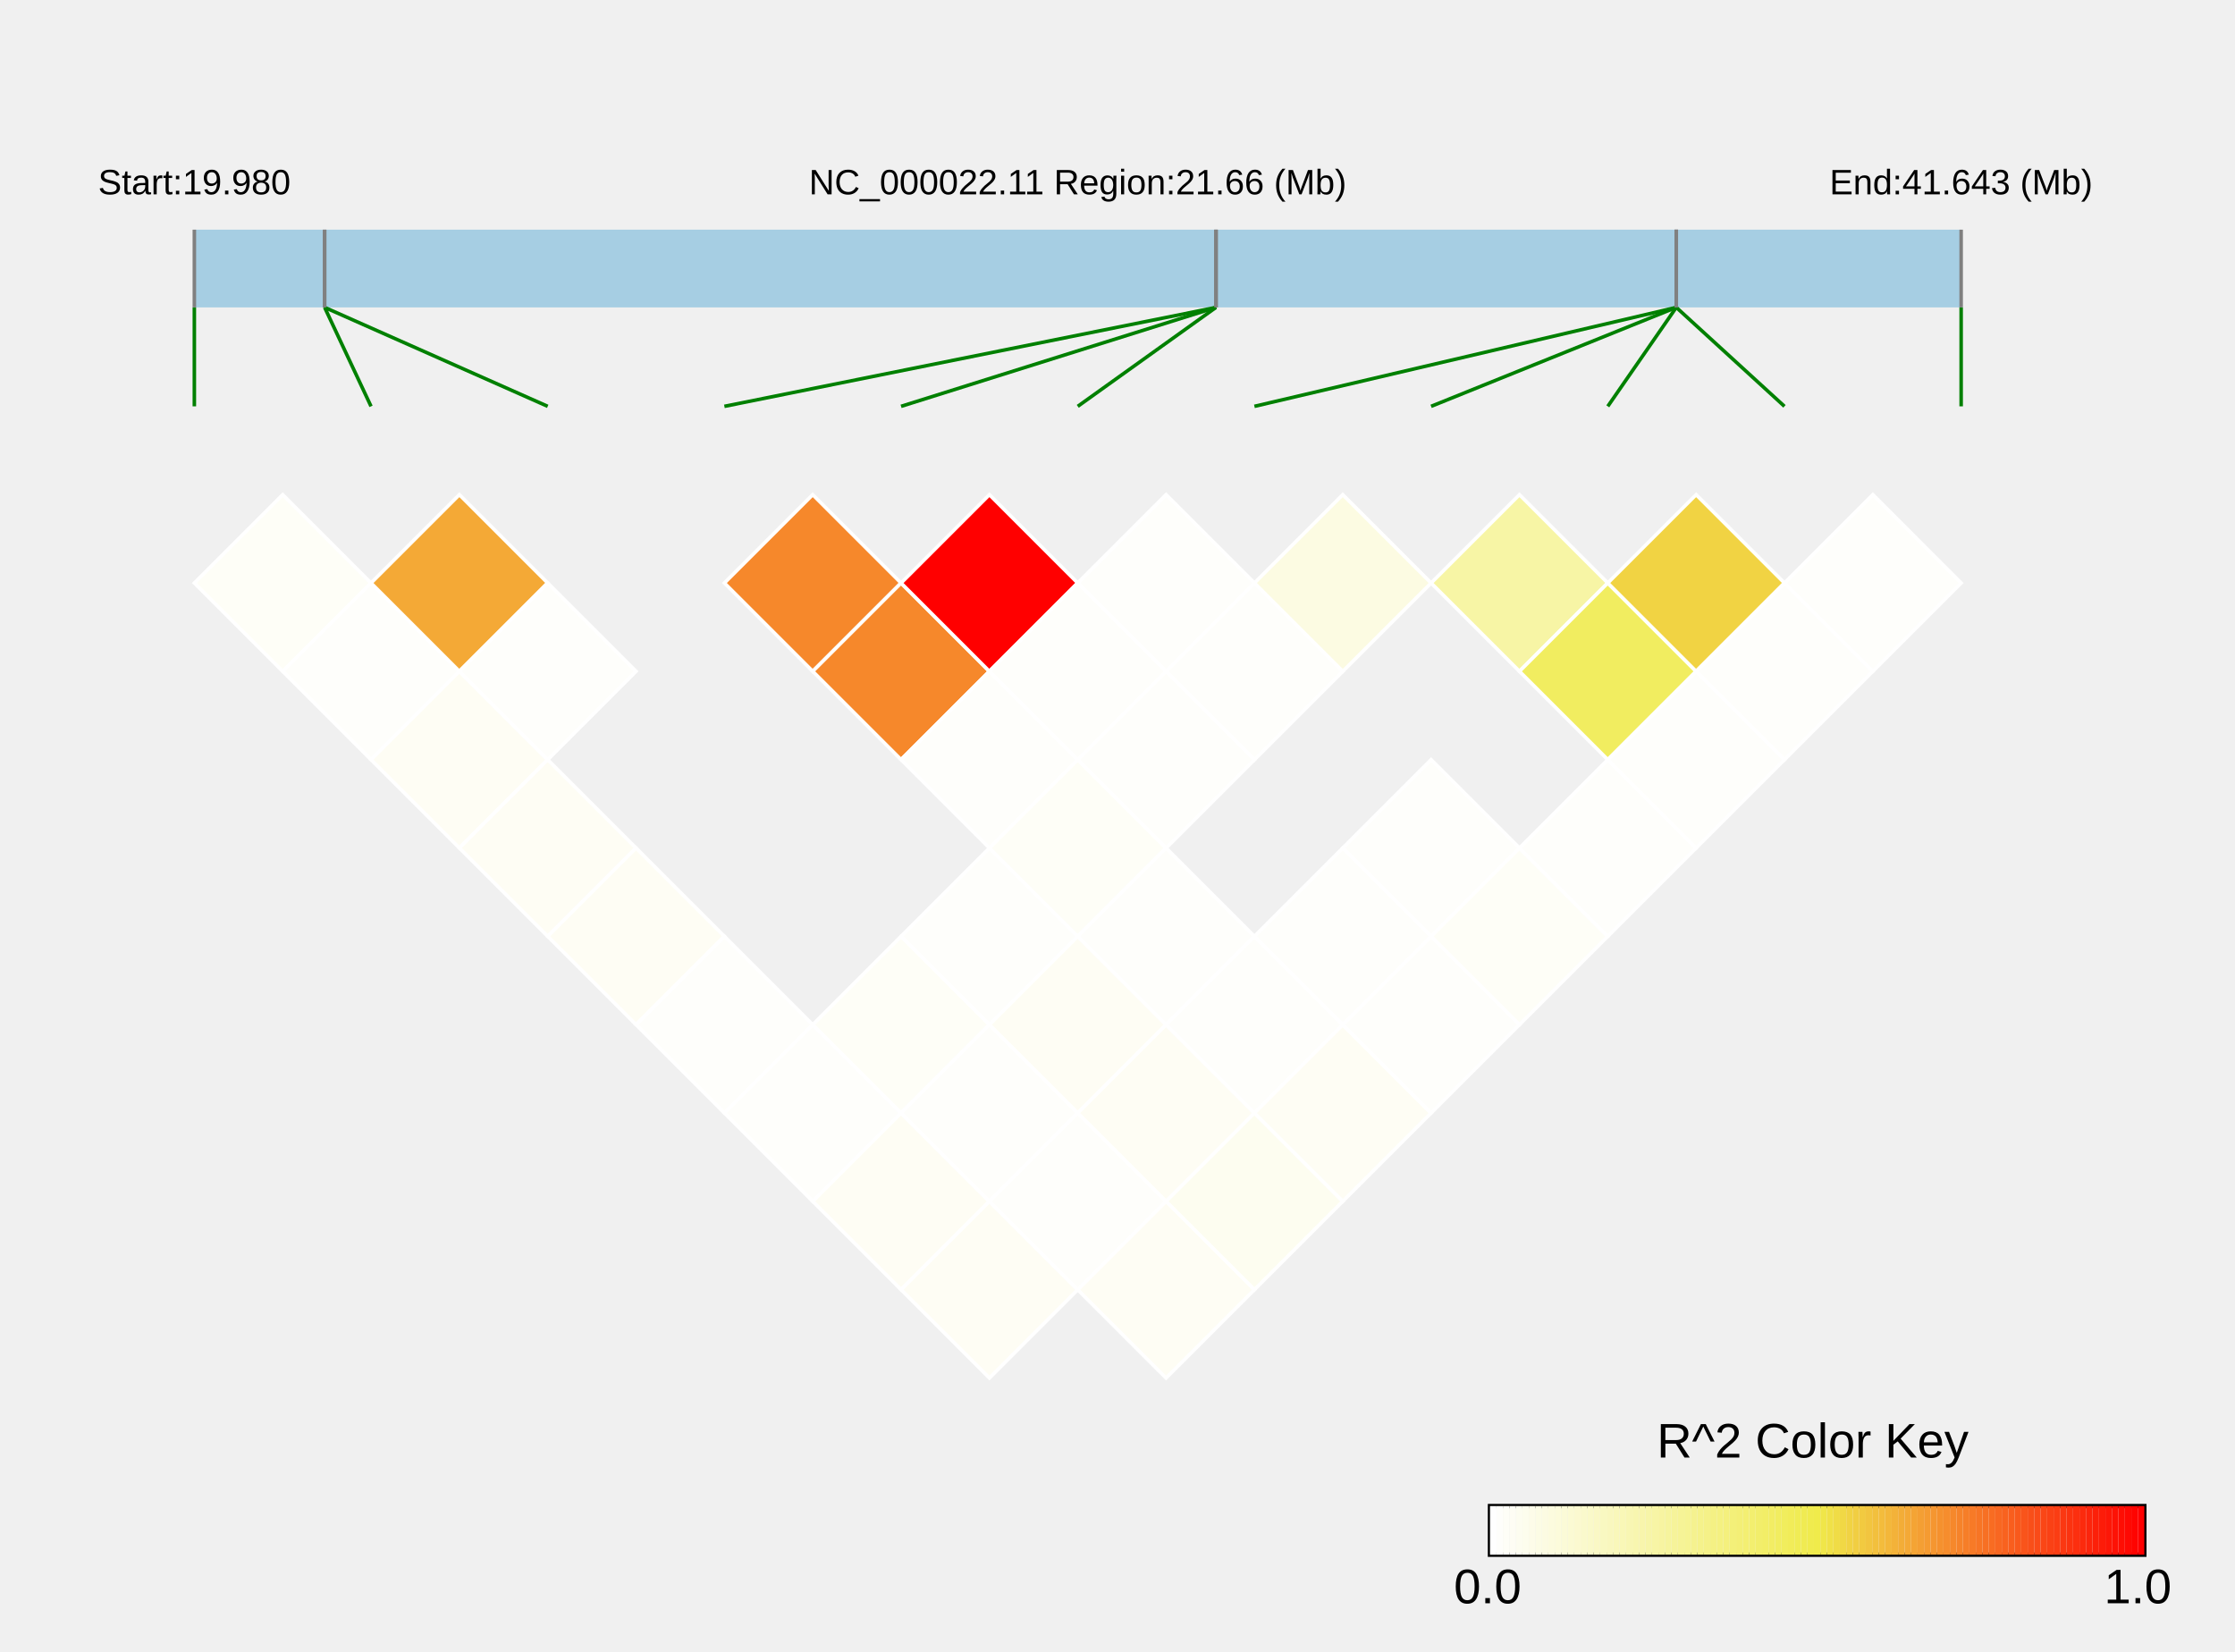
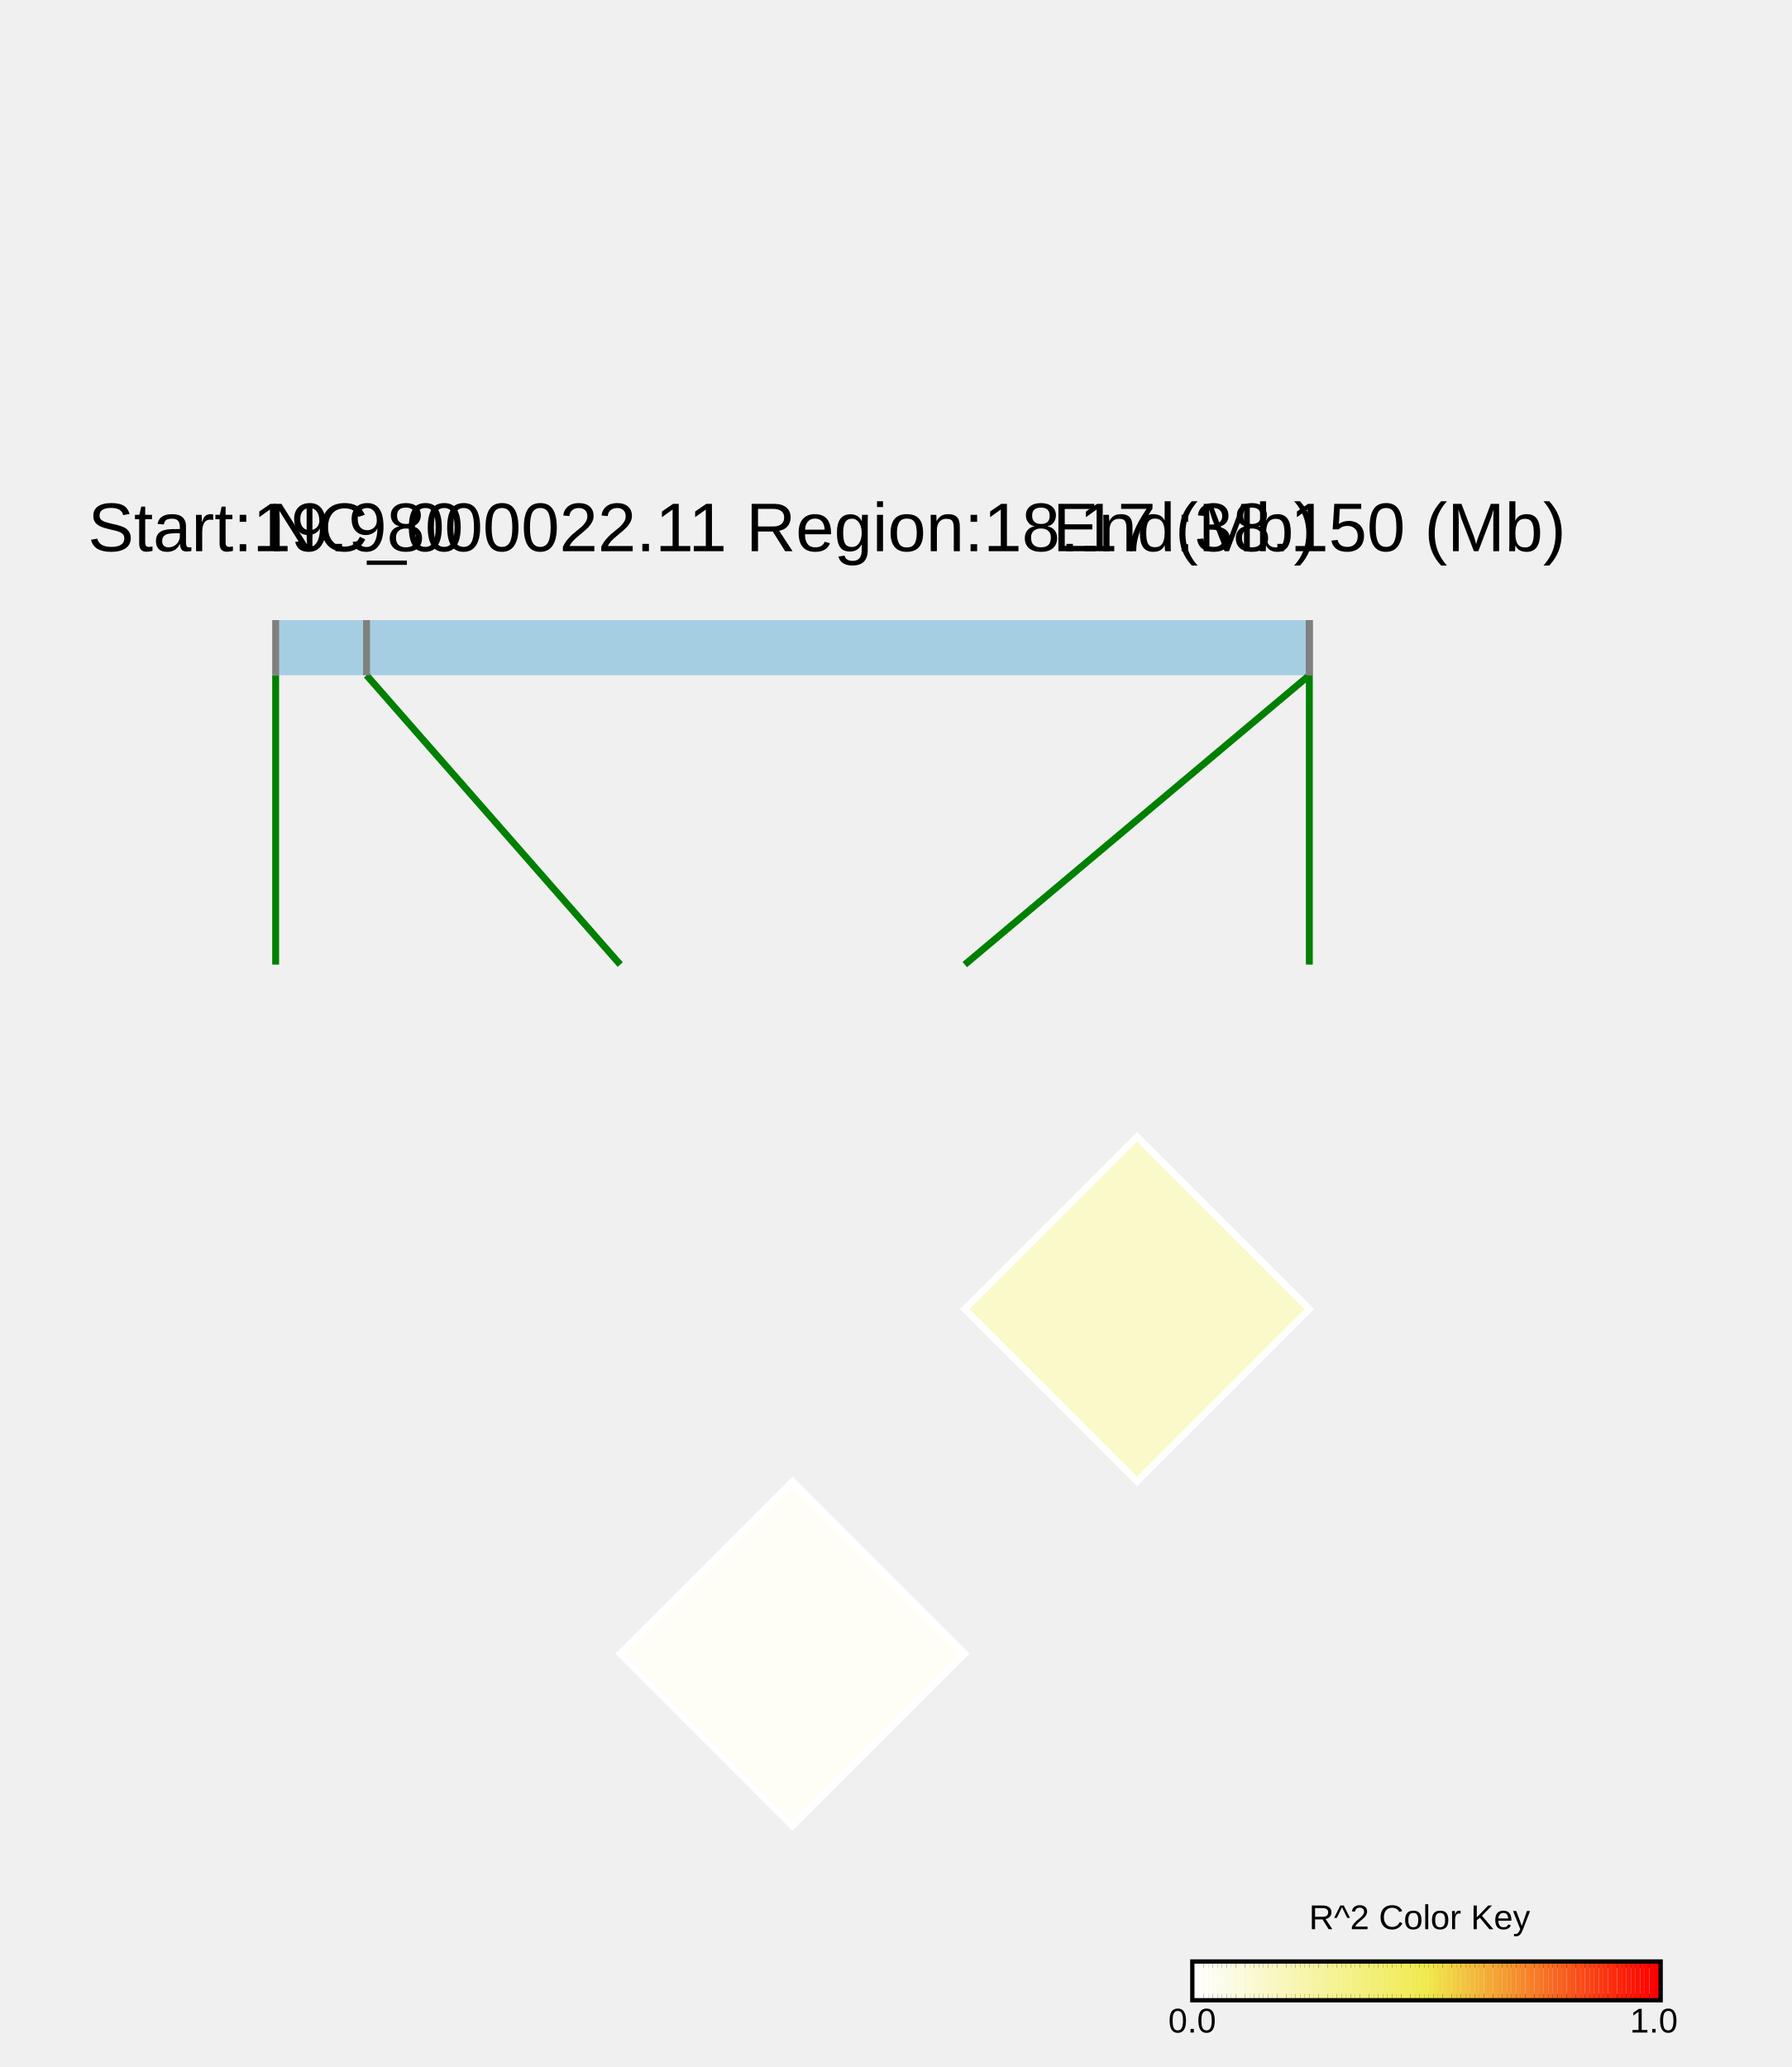
- <svg xmlns="http://www.w3.org/2000/svg" height="467.5" width="632.5">
-   <polygon points="421.667,426.25 421.667,440 606.833,440 606.833,426.25 " style="fill: none; fill-opacity: 1; stroke: black; stroke-opacity: 1; stroke-width: 1.25" />
-   <text font-family="Arial" font-size="13.75" text-anchor="middle" x="421" y="453.75">0.0</text>
-   <text font-family="Arial" font-size="13.75" text-anchor="middle" x="605" y="453.75">1.0</text>
-   <polygon points="55,65 55,87 555,87 555,65 " style="fill: #a6cee3; fill-opacity: 1; stroke: black; stroke-opacity: 1; stroke-width: 0" />
-   <text font-family="Arial" font-size="10" text-anchor="middle" x="305" y="55">NC_000022.11 Region:21.66 (Mb)</text>
-   <text font-family="Arial" font-size="10" text-anchor="middle" x="555" y="55">End:41.643 (Mb)</text>
-   <text font-family="Arial" font-size="10" text-anchor="middle" x="55" y="55">Start:19.980 </text>
-   <text font-family="Arial" font-size="13.75" text-anchor="middle" x="513" y="412.5">R^2 Color Key</text>
-   <polygon points="421.667,426.25 421.667,440 423.5,440 423.5,426.25 " style="fill: rgb(255,255,255); fill-opacity: 1; stroke: black; stroke-opacity: 1; stroke-width: 0" />
-   <polygon points="423.5,426.25 423.5,440 425.333,440 425.333,426.25 " style="fill: rgb(254,254,251); fill-opacity: 1; stroke: black; stroke-opacity: 1; stroke-width: 0" />
-   <polygon points="425.333,426.25 425.333,440 427.167,440 427.167,426.25 " style="fill: rgb(254,254,247); fill-opacity: 1; stroke: black; stroke-opacity: 1; stroke-width: 0" />
-   <polygon points="427.167,426.25 427.167,440 429,440 429,426.25 " style="fill: rgb(254,253,244); fill-opacity: 1; stroke: black; stroke-opacity: 1; stroke-width: 0" />
-   <polygon points="429,426.25 429,440 430.833,440 430.833,426.25 " style="fill: rgb(253,253,240); fill-opacity: 1; stroke: black; stroke-opacity: 1; stroke-width: 0" />
-   <polygon points="430.833,426.25 430.833,440 432.667,440 432.667,426.25 " style="fill: rgb(253,253,237); fill-opacity: 1; stroke: black; stroke-opacity: 1; stroke-width: 0" />
-   <polygon points="432.667,426.25 432.667,440 434.5,440 434.5,426.25 " style="fill: rgb(253,252,233); fill-opacity: 1; stroke: black; stroke-opacity: 1; stroke-width: 0" />
-   <polygon points="434.5,426.25 434.5,440 436.333,440 436.333,426.25 " style="fill: rgb(252,252,229); fill-opacity: 1; stroke: black; stroke-opacity: 1; stroke-width: 0" />
-   <polygon points="436.333,426.25 436.333,440 438.167,440 438.167,426.25 " style="fill: rgb(252,251,226); fill-opacity: 1; stroke: black; stroke-opacity: 1; stroke-width: 0" />
-   <polygon points="438.167,426.25 438.167,440 440,440 440,426.25 " style="fill: rgb(252,251,222); fill-opacity: 1; stroke: black; stroke-opacity: 1; stroke-width: 0" />
-   <polygon points="440,426.25 440,440 441.833,440 441.833,426.25 " style="fill: rgb(252,251,219); fill-opacity: 1; stroke: black; stroke-opacity: 1; stroke-width: 0" />
-   <polygon points="441.833,426.25 441.833,440 443.667,440 443.667,426.25 " style="fill: rgb(251,250,215); fill-opacity: 1; stroke: black; stroke-opacity: 1; stroke-width: 0" />
-   <polygon points="443.667,426.25 443.667,440 445.5,440 445.5,426.25 " style="fill: rgb(251,250,211); fill-opacity: 1; stroke: black; stroke-opacity: 1; stroke-width: 0" />
-   <polygon points="445.5,426.25 445.5,440 447.333,440 447.333,426.25 " style="fill: rgb(251,249,208); fill-opacity: 1; stroke: black; stroke-opacity: 1; stroke-width: 0" />
-   <polygon points="447.333,426.25 447.333,440 449.167,440 449.167,426.25 " style="fill: rgb(250,249,204); fill-opacity: 1; stroke: black; stroke-opacity: 1; stroke-width: 0" />
-   <polygon points="449.167,426.25 449.167,440 451,440 451,426.25 " style="fill: rgb(250,249,201); fill-opacity: 1; stroke: black; stroke-opacity: 1; stroke-width: 0" />
-   <polygon points="451,426.25 451,440 452.833,440 452.833,426.25 " style="fill: rgb(250,248,197); fill-opacity: 1; stroke: black; stroke-opacity: 1; stroke-width: 0" />
-   <polygon points="452.833,426.25 452.833,440 454.667,440 454.667,426.25 " style="fill: rgb(249,248,193); fill-opacity: 1; stroke: black; stroke-opacity: 1; stroke-width: 0" />
-   <polygon points="454.667,426.25 454.667,440 456.5,440 456.5,426.25 " style="fill: rgb(249,247,190); fill-opacity: 1; stroke: black; stroke-opacity: 1; stroke-width: 0" />
-   <polygon points="456.5,426.25 456.5,440 458.333,440 458.333,426.25 " style="fill: rgb(249,247,186); fill-opacity: 1; stroke: black; stroke-opacity: 1; stroke-width: 0" />
-   <polygon points="458.333,426.25 458.333,440 460.167,440 460.167,426.25 " style="fill: rgb(249,247,183); fill-opacity: 1; stroke: black; stroke-opacity: 1; stroke-width: 0" />
-   <polygon points="460.167,426.25 460.167,440 462,440 462,426.25 " style="fill: rgb(248,246,179); fill-opacity: 1; stroke: black; stroke-opacity: 1; stroke-width: 0" />
-   <polygon points="462,426.25 462,440 463.833,440 463.833,426.25 " style="fill: rgb(248,246,175); fill-opacity: 1; stroke: black; stroke-opacity: 1; stroke-width: 0" />
-   <polygon points="463.833,426.25 463.833,440 465.667,440 465.667,426.25 " style="fill: rgb(248,245,172); fill-opacity: 1; stroke: black; stroke-opacity: 1; stroke-width: 0" />
-   <polygon points="465.667,426.25 465.667,440 467.5,440 467.5,426.25 " style="fill: rgb(247,245,168); fill-opacity: 1; stroke: black; stroke-opacity: 1; stroke-width: 0" />
-   <polygon points="467.5,426.25 467.5,440 469.333,440 469.333,426.25 " style="fill: rgb(247,245,165); fill-opacity: 1; stroke: black; stroke-opacity: 1; stroke-width: 0" />
-   <polygon points="469.333,426.25 469.333,440 471.167,440 471.167,426.25 " style="fill: rgb(247,244,161); fill-opacity: 1; stroke: black; stroke-opacity: 1; stroke-width: 0" />
-   <polygon points="471.167,426.25 471.167,440 473,440 473,426.25 " style="fill: rgb(246,244,157); fill-opacity: 1; stroke: black; stroke-opacity: 1; stroke-width: 0" />
-   <polygon points="473,426.25 473,440 474.833,440 474.833,426.25 " style="fill: rgb(246,243,154); fill-opacity: 1; stroke: black; stroke-opacity: 1; stroke-width: 0" />
-   <polygon points="474.833,426.25 474.833,440 476.667,440 476.667,426.25 " style="fill: rgb(246,243,150); fill-opacity: 1; stroke: black; stroke-opacity: 1; stroke-width: 0" />
-   <polygon points="476.667,426.25 476.667,440 478.5,440 478.5,426.25 " style="fill: rgb(246,243,147); fill-opacity: 1; stroke: black; stroke-opacity: 1; stroke-width: 0" />
-   <polygon points="478.5,426.25 478.5,440 480.333,440 480.333,426.25 " style="fill: rgb(245,242,143); fill-opacity: 1; stroke: black; stroke-opacity: 1; stroke-width: 0" />
-   <polygon points="480.333,426.25 480.333,440 482.167,440 482.167,426.25 " style="fill: rgb(245,242,139); fill-opacity: 1; stroke: black; stroke-opacity: 1; stroke-width: 0" />
-   <polygon points="482.167,426.25 482.167,440 484,440 484,426.25 " style="fill: rgb(245,241,136); fill-opacity: 1; stroke: black; stroke-opacity: 1; stroke-width: 0" />
-   <polygon points="484,426.25 484,440 485.833,440 485.833,426.25 " style="fill: rgb(244,241,132); fill-opacity: 1; stroke: black; stroke-opacity: 1; stroke-width: 0" />
-   <polygon points="485.833,426.25 485.833,440 487.667,440 487.667,426.25 " style="fill: rgb(244,241,129); fill-opacity: 1; stroke: black; stroke-opacity: 1; stroke-width: 0" />
-   <polygon points="487.667,426.25 487.667,440 489.5,440 489.5,426.25 " style="fill: rgb(244,240,125); fill-opacity: 1; stroke: black; stroke-opacity: 1; stroke-width: 0" />
-   <polygon points="489.5,426.25 489.5,440 491.333,440 491.333,426.25 " style="fill: rgb(243,240,121); fill-opacity: 1; stroke: black; stroke-opacity: 1; stroke-width: 0" />
-   <polygon points="491.333,426.25 491.333,440 493.167,440 493.167,426.25 " style="fill: rgb(243,239,118); fill-opacity: 1; stroke: black; stroke-opacity: 1; stroke-width: 0" />
-   <polygon points="493.167,426.25 493.167,440 495,440 495,426.25 " style="fill: rgb(243,239,114); fill-opacity: 1; stroke: black; stroke-opacity: 1; stroke-width: 0" />
-   <polygon points="495,426.25 495,440 496.833,440 496.833,426.25 " style="fill: rgb(243,239,111); fill-opacity: 1; stroke: black; stroke-opacity: 1; stroke-width: 0" />
-   <polygon points="496.833,426.25 496.833,440 498.667,440 498.667,426.25 " style="fill: rgb(242,238,107); fill-opacity: 1; stroke: black; stroke-opacity: 1; stroke-width: 0" />
-   <polygon points="498.667,426.25 498.667,440 500.5,440 500.5,426.25 " style="fill: rgb(242,238,103); fill-opacity: 1; stroke: black; stroke-opacity: 1; stroke-width: 0" />
-   <polygon points="500.5,426.25 500.5,440 502.333,440 502.333,426.25 " style="fill: rgb(242,237,100); fill-opacity: 1; stroke: black; stroke-opacity: 1; stroke-width: 0" />
-   <polygon points="502.333,426.25 502.333,440 504.167,440 504.167,426.25 " style="fill: rgb(241,237,96); fill-opacity: 1; stroke: black; stroke-opacity: 1; stroke-width: 0" />
-   <polygon points="504.167,426.25 504.167,440 506,440 506,426.25 " style="fill: rgb(241,237,93); fill-opacity: 1; stroke: black; stroke-opacity: 1; stroke-width: 0" />
-   <polygon points="506,426.25 506,440 507.833,440 507.833,426.25 " style="fill: rgb(241,236,89); fill-opacity: 1; stroke: black; stroke-opacity: 1; stroke-width: 0" />
-   <polygon points="507.833,426.25 507.833,440 509.667,440 509.667,426.25 " style="fill: rgb(240,236,85); fill-opacity: 1; stroke: black; stroke-opacity: 1; stroke-width: 0" />
-   <polygon points="509.667,426.25 509.667,440 511.5,440 511.5,426.25 " style="fill: rgb(240,235,82); fill-opacity: 1; stroke: black; stroke-opacity: 1; stroke-width: 0" />
-   <polygon points="511.5,426.25 511.5,440 513.333,440 513.333,426.25 " style="fill: rgb(240,235,78); fill-opacity: 1; stroke: black; stroke-opacity: 1; stroke-width: 0" />
-   <polygon points="513.333,426.25 513.333,440 515.167,440 515.167,426.25 " style="fill: rgb(240,235,75); fill-opacity: 1; stroke: black; stroke-opacity: 1; stroke-width: 0" />
-   <polygon points="515.167,426.25 515.167,440 517,440 517,426.25 " style="fill: rgb(240,230,73); fill-opacity: 1; stroke: black; stroke-opacity: 1; stroke-width: 0" />
-   <polygon points="517,426.25 517,440 518.833,440 518.833,426.25 " style="fill: rgb(240,225,72); fill-opacity: 1; stroke: black; stroke-opacity: 1; stroke-width: 0" />
-   <polygon points="518.833,426.25 518.833,440 520.667,440 520.667,426.25 " style="fill: rgb(240,220,70); fill-opacity: 1; stroke: black; stroke-opacity: 1; stroke-width: 0" />
-   <polygon points="520.667,426.25 520.667,440 522.5,440 522.5,426.25 " style="fill: rgb(241,216,69); fill-opacity: 1; stroke: black; stroke-opacity: 1; stroke-width: 0" />
-   <polygon points="522.5,426.25 522.5,440 524.333,440 524.333,426.25 " style="fill: rgb(241,211,67); fill-opacity: 1; stroke: black; stroke-opacity: 1; stroke-width: 0" />
-   <polygon points="524.333,426.25 524.333,440 526.167,440 526.167,426.25 " style="fill: rgb(241,206,66); fill-opacity: 1; stroke: black; stroke-opacity: 1; stroke-width: 0" />
-   <polygon points="526.167,426.25 526.167,440 528,440 528,426.25 " style="fill: rgb(242,202,64); fill-opacity: 1; stroke: black; stroke-opacity: 1; stroke-width: 0" />
-   <polygon points="528,426.25 528,440 529.833,440 529.833,426.25 " style="fill: rgb(242,197,63); fill-opacity: 1; stroke: black; stroke-opacity: 1; stroke-width: 0" />
-   <polygon points="529.833,426.25 529.833,440 531.667,440 531.667,426.25 " style="fill: rgb(242,192,61); fill-opacity: 1; stroke: black; stroke-opacity: 1; stroke-width: 0" />
-   <polygon points="531.667,426.25 531.667,440 533.5,440 533.5,426.25 " style="fill: rgb(243,188,60); fill-opacity: 1; stroke: black; stroke-opacity: 1; stroke-width: 0" />
-   <polygon points="533.5,426.25 533.5,440 535.333,440 535.333,426.25 " style="fill: rgb(243,183,58); fill-opacity: 1; stroke: black; stroke-opacity: 1; stroke-width: 0" />
-   <polygon points="535.333,426.25 535.333,440 537.167,440 537.167,426.25 " style="fill: rgb(243,178,57); fill-opacity: 1; stroke: black; stroke-opacity: 1; stroke-width: 0" />
-   <polygon points="537.167,426.25 537.167,440 539,440 539,426.25 " style="fill: rgb(243,173,55); fill-opacity: 1; stroke: black; stroke-opacity: 1; stroke-width: 0" />
-   <polygon points="539,426.25 539,440 540.833,440 540.833,426.25 " style="fill: rgb(244,169,54); fill-opacity: 1; stroke: black; stroke-opacity: 1; stroke-width: 0" />
-   <polygon points="540.833,426.25 540.833,440 542.667,440 542.667,426.25 " style="fill: rgb(244,164,52); fill-opacity: 1; stroke: black; stroke-opacity: 1; stroke-width: 0" />
-   <polygon points="542.667,426.25 542.667,440 544.5,440 544.5,426.25 " style="fill: rgb(244,159,51); fill-opacity: 1; stroke: black; stroke-opacity: 1; stroke-width: 0" />
-   <polygon points="544.5,426.25 544.5,440 546.333,440 546.333,426.25 " style="fill: rgb(245,155,49); fill-opacity: 1; stroke: black; stroke-opacity: 1; stroke-width: 0" />
-   <polygon points="546.333,426.25 546.333,440 548.167,440 548.167,426.25 " style="fill: rgb(245,150,48); fill-opacity: 1; stroke: black; stroke-opacity: 1; stroke-width: 0" />
-   <polygon points="548.167,426.25 548.167,440 550,440 550,426.25 " style="fill: rgb(245,145,46); fill-opacity: 1; stroke: black; stroke-opacity: 1; stroke-width: 0" />
-   <polygon points="550,426.25 550,440 551.833,440 551.833,426.25 " style="fill: rgb(246,141,45); fill-opacity: 1; stroke: black; stroke-opacity: 1; stroke-width: 0" />
-   <polygon points="551.833,426.25 551.833,440 553.667,440 553.667,426.25 " style="fill: rgb(246,136,43); fill-opacity: 1; stroke: black; stroke-opacity: 1; stroke-width: 0" />
-   <polygon points="553.667,426.25 553.667,440 555.5,440 555.5,426.25 " style="fill: rgb(246,131,42); fill-opacity: 1; stroke: black; stroke-opacity: 1; stroke-width: 0" />
-   <polygon points="555.5,426.25 555.5,440 557.333,440 557.333,426.25 " style="fill: rgb(246,126,40); fill-opacity: 1; stroke: black; stroke-opacity: 1; stroke-width: 0" />
-   <polygon points="557.333,426.25 557.333,440 559.167,440 559.167,426.25 " style="fill: rgb(247,122,39); fill-opacity: 1; stroke: black; stroke-opacity: 1; stroke-width: 0" />
-   <polygon points="559.167,426.25 559.167,440 561,440 561,426.25 " style="fill: rgb(247,117,37); fill-opacity: 1; stroke: black; stroke-opacity: 1; stroke-width: 0" />
-   <polygon points="561,426.25 561,440 562.833,440 562.833,426.25 " style="fill: rgb(247,112,36); fill-opacity: 1; stroke: black; stroke-opacity: 1; stroke-width: 0" />
-   <polygon points="562.833,426.25 562.833,440 564.667,440 564.667,426.25 " style="fill: rgb(248,108,34); fill-opacity: 1; stroke: black; stroke-opacity: 1; stroke-width: 0" />
-   <polygon points="564.667,426.25 564.667,440 566.5,440 566.5,426.25 " style="fill: rgb(248,103,33); fill-opacity: 1; stroke: black; stroke-opacity: 1; stroke-width: 0" />
-   <polygon points="566.5,426.25 566.5,440 568.333,440 568.333,426.25 " style="fill: rgb(248,98,31); fill-opacity: 1; stroke: black; stroke-opacity: 1; stroke-width: 0" />
-   <polygon points="568.333,426.25 568.333,440 570.167,440 570.167,426.25 " style="fill: rgb(249,94,30); fill-opacity: 1; stroke: black; stroke-opacity: 1; stroke-width: 0" />
-   <polygon points="570.167,426.25 570.167,440 572,440 572,426.25 " style="fill: rgb(249,89,28); fill-opacity: 1; stroke: black; stroke-opacity: 1; stroke-width: 0" />
-   <polygon points="572,426.25 572,440 573.833,440 573.833,426.25 " style="fill: rgb(249,84,27); fill-opacity: 1; stroke: black; stroke-opacity: 1; stroke-width: 0" />
-   <polygon points="573.833,426.25 573.833,440 575.667,440 575.667,426.25 " style="fill: rgb(249,79,25); fill-opacity: 1; stroke: black; stroke-opacity: 1; stroke-width: 0" />
-   <polygon points="575.667,426.25 575.667,440 577.5,440 577.5,426.25 " style="fill: rgb(250,75,24); fill-opacity: 1; stroke: black; stroke-opacity: 1; stroke-width: 0" />
-   <polygon points="577.5,426.25 577.5,440 579.333,440 579.333,426.25 " style="fill: rgb(250,70,22); fill-opacity: 1; stroke: black; stroke-opacity: 1; stroke-width: 0" />
-   <polygon points="579.333,426.25 579.333,440 581.167,440 581.167,426.25 " style="fill: rgb(250,65,21); fill-opacity: 1; stroke: black; stroke-opacity: 1; stroke-width: 0" />
-   <polygon points="581.167,426.25 581.167,440 583,440 583,426.25 " style="fill: rgb(251,61,19); fill-opacity: 1; stroke: black; stroke-opacity: 1; stroke-width: 0" />
-   <polygon points="583,426.25 583,440 584.833,440 584.833,426.25 " style="fill: rgb(251,56,18); fill-opacity: 1; stroke: black; stroke-opacity: 1; stroke-width: 0" />
-   <polygon points="584.833,426.25 584.833,440 586.667,440 586.667,426.25 " style="fill: rgb(251,51,16); fill-opacity: 1; stroke: black; stroke-opacity: 1; stroke-width: 0" />
-   <polygon points="586.667,426.25 586.667,440 588.5,440 588.5,426.25 " style="fill: rgb(252,47,15); fill-opacity: 1; stroke: black; stroke-opacity: 1; stroke-width: 0" />
-   <polygon points="588.5,426.25 588.5,440 590.333,440 590.333,426.25 " style="fill: rgb(252,42,13); fill-opacity: 1; stroke: black; stroke-opacity: 1; stroke-width: 0" />
-   <polygon points="590.333,426.25 590.333,440 592.167,440 592.167,426.25 " style="fill: rgb(252,37,12); fill-opacity: 1; stroke: black; stroke-opacity: 1; stroke-width: 0" />
-   <polygon points="592.167,426.25 592.167,440 594,440 594,426.25 " style="fill: rgb(252,32,10); fill-opacity: 1; stroke: black; stroke-opacity: 1; stroke-width: 0" />
-   <polygon points="594,426.25 594,440 595.833,440 595.833,426.25 " style="fill: rgb(253,28,9); fill-opacity: 1; stroke: black; stroke-opacity: 1; stroke-width: 0" />
-   <polygon points="595.833,426.25 595.833,440 597.667,440 597.667,426.25 " style="fill: rgb(253,23,7); fill-opacity: 1; stroke: black; stroke-opacity: 1; stroke-width: 0" />
-   <polygon points="597.667,426.25 597.667,440 599.5,440 599.5,426.25 " style="fill: rgb(253,18,6); fill-opacity: 1; stroke: black; stroke-opacity: 1; stroke-width: 0" />
-   <polygon points="599.5,426.25 599.5,440 601.333,440 601.333,426.25 " style="fill: rgb(254,14,4); fill-opacity: 1; stroke: black; stroke-opacity: 1; stroke-width: 0" />
-   <polygon points="601.333,426.25 601.333,440 603.167,440 603.167,426.25 " style="fill: rgb(254,9,3); fill-opacity: 1; stroke: black; stroke-opacity: 1; stroke-width: 0" />
-   <polygon points="603.167,426.25 603.167,440 605,440 605,426.25 " style="fill: rgb(254,4,1); fill-opacity: 1; stroke: black; stroke-opacity: 1; stroke-width: 0" />
-   <polygon points="605,426.25 605,440 606.833,440 606.833,426.25 " style="fill: rgb(255,0,0); fill-opacity: 1; stroke: black; stroke-opacity: 1; stroke-width: 0" />
-   <line stroke="green" stroke-width="1" x1="55" x2="55" y1="87" y2="115" />
-   <line stroke="grey" stroke-width="1" x1="55" x2="55" y1="65" y2="87" />
-   <polygon points="80,140 55,165 80,190 105,165 " style="fill: rgb(254,254,247); fill-opacity: 1; stroke: white; stroke-opacity: 1; stroke-width: 1" />
-   <polygon points="105,165 80,190 105,215 130,190 " style="fill: rgb(254,254,251); fill-opacity: 1; stroke: white; stroke-opacity: 1; stroke-width: 1" />
-   <polygon points="130,190 105,215 130,240 155,215 " style="fill: rgb(254,253,244); fill-opacity: 1; stroke: white; stroke-opacity: 1; stroke-width: 1" />
-   <polygon points="155,215 130,240 155,265 180,240 " style="fill: rgb(254,253,244); fill-opacity: 1; stroke: white; stroke-opacity: 1; stroke-width: 1" />
-   <polygon points="180,240 155,265 180,290 205,265 " style="fill: rgb(254,253,244); fill-opacity: 1; stroke: white; stroke-opacity: 1; stroke-width: 1" />
-   <polygon points="205,265 180,290 205,315 230,290 " style="fill: rgb(254,254,251); fill-opacity: 1; stroke: white; stroke-opacity: 1; stroke-width: 1" />
-   <polygon points="230,290 205,315 230,340 255,315 " style="fill: rgb(254,254,251); fill-opacity: 1; stroke: white; stroke-opacity: 1; stroke-width: 1" />
-   <polygon points="255,315 230,340 255,365 280,340 " style="fill: rgb(254,253,244); fill-opacity: 1; stroke: white; stroke-opacity: 1; stroke-width: 1" />
-   <polygon points="280,340 255,365 280,390 305,365 " style="fill: rgb(254,253,244); fill-opacity: 1; stroke: white; stroke-opacity: 1; stroke-width: 1" />
-   <line stroke="green" stroke-width="1" x1="91.869" x2="105" y1="87" y2="115" />
-   <line stroke="grey" stroke-width="1" x1="91.869" x2="91.869" y1="65" y2="87" />
-   <polygon points="130,140 105,165 130,190 155,165 " style="fill: rgb(244,169,54); fill-opacity: 1; stroke: white; stroke-opacity: 1; stroke-width: 1" />
-   <polygon points="155,165 130,190 155,215 180,190 " style="fill: rgb(254,254,251); fill-opacity: 1; stroke: white; stroke-opacity: 1; stroke-width: 1" />
-   <polygon points="255,265 230,290 255,315 280,290 " style="fill: rgb(254,254,247); fill-opacity: 1; stroke: white; stroke-opacity: 1; stroke-width: 1" />
-   <polygon points="280,290 255,315 280,340 305,315 " style="fill: rgb(254,254,251); fill-opacity: 1; stroke: white; stroke-opacity: 1; stroke-width: 1" />
-   <polygon points="305,315 280,340 305,365 330,340 " style="fill: rgb(254,254,251); fill-opacity: 1; stroke: white; stroke-opacity: 1; stroke-width: 1" />
-   <polygon points="330,340 305,365 330,390 355,365 " style="fill: rgb(254,253,244); fill-opacity: 1; stroke: white; stroke-opacity: 1; stroke-width: 1" />
-   <line stroke="green" stroke-width="1" x1="91.873" x2="155" y1="87" y2="115" />
-   <line stroke="grey" stroke-width="1" x1="91.873" x2="91.873" y1="65" y2="87" />
-   <polygon points="280,240 255,265 280,290 305,265 " style="fill: rgb(254,254,251); fill-opacity: 1; stroke: white; stroke-opacity: 1; stroke-width: 1" />
-   <polygon points="305,265 280,290 305,315 330,290 " style="fill: rgb(254,253,244); fill-opacity: 1; stroke: white; stroke-opacity: 1; stroke-width: 1" />
-   <polygon points="330,290 305,315 330,340 355,315 " style="fill: rgb(254,253,244); fill-opacity: 1; stroke: white; stroke-opacity: 1; stroke-width: 1" />
-   <polygon points="355,315 330,340 355,365 380,340 " style="fill: rgb(253,253,240); fill-opacity: 1; stroke: white; stroke-opacity: 1; stroke-width: 1" />
-   <line stroke="green" stroke-width="1" x1="344.122" x2="205" y1="87" y2="115" />
-   <line stroke="grey" stroke-width="1" x1="344.122" x2="344.122" y1="65" y2="87" />
-   <polygon points="230,140 205,165 230,190 255,165 " style="fill: rgb(246,136,43); fill-opacity: 1; stroke: white; stroke-opacity: 1; stroke-width: 1" />
-   <polygon points="255,165 230,190 255,215 280,190 " style="fill: rgb(246,136,43); fill-opacity: 1; stroke: white; stroke-opacity: 1; stroke-width: 1" />
-   <polygon points="280,190 255,215 280,240 305,215 " style="fill: rgb(254,254,251); fill-opacity: 1; stroke: white; stroke-opacity: 1; stroke-width: 1" />
-   <polygon points="305,215 280,240 305,265 330,240 " style="fill: rgb(254,254,247); fill-opacity: 1; stroke: white; stroke-opacity: 1; stroke-width: 1" />
-   <polygon points="330,240 305,265 330,290 355,265 " style="fill: rgb(254,254,251); fill-opacity: 1; stroke: white; stroke-opacity: 1; stroke-width: 1" />
-   <polygon points="355,265 330,290 355,315 380,290 " style="fill: rgb(254,254,251); fill-opacity: 1; stroke: white; stroke-opacity: 1; stroke-width: 1" />
-   <polygon points="380,290 355,315 380,340 405,315 " style="fill: rgb(254,253,244); fill-opacity: 1; stroke: white; stroke-opacity: 1; stroke-width: 1" />
-   <line stroke="green" stroke-width="1" x1="344.124" x2="255" y1="87" y2="115" />
-   <line stroke="grey" stroke-width="1" x1="344.124" x2="344.124" y1="65" y2="87" />
-   <polygon points="280,140 255,165 280,190 305,165 " style="fill: rgb(255,0,0); fill-opacity: 1; stroke: white; stroke-opacity: 1; stroke-width: 1" />
-   <polygon points="305,165 280,190 305,215 330,190 " style="fill: rgb(254,254,251); fill-opacity: 1; stroke: white; stroke-opacity: 1; stroke-width: 1" />
-   <polygon points="330,190 305,215 330,240 355,215 " style="fill: rgb(254,254,251); fill-opacity: 1; stroke: white; stroke-opacity: 1; stroke-width: 1" />
-   <polygon points="380,240 355,265 380,290 405,265 " style="fill: rgb(254,254,251); fill-opacity: 1; stroke: white; stroke-opacity: 1; stroke-width: 1" />
-   <polygon points="405,265 380,290 405,315 430,290 " style="fill: rgb(254,254,251); fill-opacity: 1; stroke: white; stroke-opacity: 1; stroke-width: 1" />
-   <line stroke="green" stroke-width="1" x1="344.124" x2="305" y1="87" y2="115" />
-   <line stroke="grey" stroke-width="1" x1="344.124" x2="344.124" y1="65" y2="87" />
-   <polygon points="330,140 305,165 330,190 355,165 " style="fill: rgb(254,254,251); fill-opacity: 1; stroke: white; stroke-opacity: 1; stroke-width: 1" />
-   <polygon points="355,165 330,190 355,215 380,190 " style="fill: rgb(254,254,251); fill-opacity: 1; stroke: white; stroke-opacity: 1; stroke-width: 1" />
-   <polygon points="405,215 380,240 405,265 430,240 " style="fill: rgb(254,254,251); fill-opacity: 1; stroke: white; stroke-opacity: 1; stroke-width: 1" />
-   <polygon points="430,240 405,265 430,290 455,265 " style="fill: rgb(254,254,247); fill-opacity: 1; stroke: white; stroke-opacity: 1; stroke-width: 1" />
-   <line stroke="green" stroke-width="1" x1="474.381" x2="355" y1="87" y2="115" />
-   <line stroke="grey" stroke-width="1" x1="474.381" x2="474.381" y1="65" y2="87" />
-   <polygon points="380,140 355,165 380,190 405,165 " style="fill: rgb(252,251,226); fill-opacity: 1; stroke: white; stroke-opacity: 1; stroke-width: 1" />
-   <polygon points="455,215 430,240 455,265 480,240 " style="fill: rgb(254,254,251); fill-opacity: 1; stroke: white; stroke-opacity: 1; stroke-width: 1" />
-   <line stroke="green" stroke-width="1" x1="474.383" x2="405" y1="87" y2="115" />
-   <line stroke="grey" stroke-width="1" x1="474.383" x2="474.383" y1="65" y2="87" />
-   <polygon points="430,140 405,165 430,190 455,165 " style="fill: rgb(247,245,165); fill-opacity: 1; stroke: white; stroke-opacity: 1; stroke-width: 1" />
-   <polygon points="455,165 430,190 455,215 480,190 " style="fill: rgb(241,237,96); fill-opacity: 1; stroke: white; stroke-opacity: 1; stroke-width: 1" />
-   <polygon points="480,190 455,215 480,240 505,215 " style="fill: rgb(254,254,251); fill-opacity: 1; stroke: white; stroke-opacity: 1; stroke-width: 1" />
-   <line stroke="green" stroke-width="1" x1="474.385" x2="455" y1="87" y2="115" />
-   <line stroke="grey" stroke-width="1" x1="474.385" x2="474.385" y1="65" y2="87" />
-   <polygon points="480,140 455,165 480,190 505,165 " style="fill: rgb(241,211,67); fill-opacity: 1; stroke: white; stroke-opacity: 1; stroke-width: 1" />
-   <polygon points="505,165 480,190 505,215 530,190 " style="fill: rgb(254,254,251); fill-opacity: 1; stroke: white; stroke-opacity: 1; stroke-width: 1" />
-   <line stroke="green" stroke-width="1" x1="474.387" x2="505" y1="87" y2="115" />
-   <line stroke="grey" stroke-width="1" x1="474.387" x2="474.387" y1="65" y2="87" />
-   <polygon points="530,140 505,165 530,190 555,165 " style="fill: rgb(254,254,251); fill-opacity: 1; stroke: white; stroke-opacity: 1; stroke-width: 1" />
-   <line stroke="green" stroke-width="1" x1="555" x2="555" y1="87" y2="115" />
-   <line stroke="grey" stroke-width="1" x1="555" x2="555" y1="65" y2="87" />
+ <svg xmlns="http://www.w3.org/2000/svg" height="300" width="260">
+   <polygon points="173.333,285 173.333,290 240.667,290 240.667,285 " style="fill: none; fill-opacity: 1; stroke: black; stroke-opacity: 1; stroke-width: 1.25" />
+   <text font-family="Arial" font-size="5" text-anchor="middle" x="173" y="295">0.0</text>
+   <text font-family="Arial" font-size="5" text-anchor="middle" x="240" y="295">1.0</text>
+   <polygon points="40,90 40,98 190,98 190,90 " style="fill: #a6cee3; fill-opacity: 1; stroke: black; stroke-opacity: 1; stroke-width: 0" />
+   <text font-family="Arial" font-size="10" text-anchor="middle" x="115" y="80">NC_000022.11 Region:18.17 (Mb)</text>
+   <text font-family="Arial" font-size="10" text-anchor="middle" x="190" y="80">End:38.150 (Mb)</text>
+   <text font-family="Arial" font-size="10" text-anchor="middle" x="40" y="80">Start:19.980 </text>
+   <text font-family="Arial" font-size="5" text-anchor="middle" x="206" y="280">R^2 Color Key</text>
+   <polygon points="173.333,285 173.333,290 174,290 174,285 " style="fill: rgb(255,255,255); fill-opacity: 1; stroke: black; stroke-opacity: 1; stroke-width: 0" />
+   <polygon points="174,285 174,290 174.667,290 174.667,285 " style="fill: rgb(254,254,251); fill-opacity: 1; stroke: black; stroke-opacity: 1; stroke-width: 0" />
+   <polygon points="174.667,285 174.667,290 175.333,290 175.333,285 " style="fill: rgb(254,254,247); fill-opacity: 1; stroke: black; stroke-opacity: 1; stroke-width: 0" />
+   <polygon points="175.333,285 175.333,290 176,290 176,285 " style="fill: rgb(254,253,244); fill-opacity: 1; stroke: black; stroke-opacity: 1; stroke-width: 0" />
+   <polygon points="176,285 176,290 176.667,290 176.667,285 " style="fill: rgb(253,253,240); fill-opacity: 1; stroke: black; stroke-opacity: 1; stroke-width: 0" />
+   <polygon points="176.667,285 176.667,290 177.333,290 177.333,285 " style="fill: rgb(253,253,237); fill-opacity: 1; stroke: black; stroke-opacity: 1; stroke-width: 0" />
+   <polygon points="177.333,285 177.333,290 178,290 178,285 " style="fill: rgb(253,252,233); fill-opacity: 1; stroke: black; stroke-opacity: 1; stroke-width: 0" />
+   <polygon points="178,285 178,290 178.667,290 178.667,285 " style="fill: rgb(252,252,229); fill-opacity: 1; stroke: black; stroke-opacity: 1; stroke-width: 0" />
+   <polygon points="178.667,285 178.667,290 179.333,290 179.333,285 " style="fill: rgb(252,251,226); fill-opacity: 1; stroke: black; stroke-opacity: 1; stroke-width: 0" />
+   <polygon points="179.333,285 179.333,290 180,290 180,285 " style="fill: rgb(252,251,222); fill-opacity: 1; stroke: black; stroke-opacity: 1; stroke-width: 0" />
+   <polygon points="180,285 180,290 180.667,290 180.667,285 " style="fill: rgb(252,251,219); fill-opacity: 1; stroke: black; stroke-opacity: 1; stroke-width: 0" />
+   <polygon points="180.667,285 180.667,290 181.333,290 181.333,285 " style="fill: rgb(251,250,215); fill-opacity: 1; stroke: black; stroke-opacity: 1; stroke-width: 0" />
+   <polygon points="181.333,285 181.333,290 182,290 182,285 " style="fill: rgb(251,250,211); fill-opacity: 1; stroke: black; stroke-opacity: 1; stroke-width: 0" />
+   <polygon points="182,285 182,290 182.667,290 182.667,285 " style="fill: rgb(251,249,208); fill-opacity: 1; stroke: black; stroke-opacity: 1; stroke-width: 0" />
+   <polygon points="182.667,285 182.667,290 183.333,290 183.333,285 " style="fill: rgb(250,249,204); fill-opacity: 1; stroke: black; stroke-opacity: 1; stroke-width: 0" />
+   <polygon points="183.333,285 183.333,290 184,290 184,285 " style="fill: rgb(250,249,201); fill-opacity: 1; stroke: black; stroke-opacity: 1; stroke-width: 0" />
+   <polygon points="184,285 184,290 184.667,290 184.667,285 " style="fill: rgb(250,248,197); fill-opacity: 1; stroke: black; stroke-opacity: 1; stroke-width: 0" />
+   <polygon points="184.667,285 184.667,290 185.333,290 185.333,285 " style="fill: rgb(249,248,193); fill-opacity: 1; stroke: black; stroke-opacity: 1; stroke-width: 0" />
+   <polygon points="185.333,285 185.333,290 186,290 186,285 " style="fill: rgb(249,247,190); fill-opacity: 1; stroke: black; stroke-opacity: 1; stroke-width: 0" />
+   <polygon points="186,285 186,290 186.667,290 186.667,285 " style="fill: rgb(249,247,186); fill-opacity: 1; stroke: black; stroke-opacity: 1; stroke-width: 0" />
+   <polygon points="186.667,285 186.667,290 187.333,290 187.333,285 " style="fill: rgb(249,247,183); fill-opacity: 1; stroke: black; stroke-opacity: 1; stroke-width: 0" />
+   <polygon points="187.333,285 187.333,290 188,290 188,285 " style="fill: rgb(248,246,179); fill-opacity: 1; stroke: black; stroke-opacity: 1; stroke-width: 0" />
+   <polygon points="188,285 188,290 188.667,290 188.667,285 " style="fill: rgb(248,246,175); fill-opacity: 1; stroke: black; stroke-opacity: 1; stroke-width: 0" />
+   <polygon points="188.667,285 188.667,290 189.333,290 189.333,285 " style="fill: rgb(248,245,172); fill-opacity: 1; stroke: black; stroke-opacity: 1; stroke-width: 0" />
+   <polygon points="189.333,285 189.333,290 190,290 190,285 " style="fill: rgb(247,245,168); fill-opacity: 1; stroke: black; stroke-opacity: 1; stroke-width: 0" />
+   <polygon points="190,285 190,290 190.667,290 190.667,285 " style="fill: rgb(247,245,165); fill-opacity: 1; stroke: black; stroke-opacity: 1; stroke-width: 0" />
+   <polygon points="190.667,285 190.667,290 191.333,290 191.333,285 " style="fill: rgb(247,244,161); fill-opacity: 1; stroke: black; stroke-opacity: 1; stroke-width: 0" />
+   <polygon points="191.333,285 191.333,290 192,290 192,285 " style="fill: rgb(246,244,157); fill-opacity: 1; stroke: black; stroke-opacity: 1; stroke-width: 0" />
+   <polygon points="192,285 192,290 192.667,290 192.667,285 " style="fill: rgb(246,243,154); fill-opacity: 1; stroke: black; stroke-opacity: 1; stroke-width: 0" />
+   <polygon points="192.667,285 192.667,290 193.333,290 193.333,285 " style="fill: rgb(246,243,150); fill-opacity: 1; stroke: black; stroke-opacity: 1; stroke-width: 0" />
+   <polygon points="193.333,285 193.333,290 194,290 194,285 " style="fill: rgb(246,243,147); fill-opacity: 1; stroke: black; stroke-opacity: 1; stroke-width: 0" />
+   <polygon points="194,285 194,290 194.667,290 194.667,285 " style="fill: rgb(245,242,143); fill-opacity: 1; stroke: black; stroke-opacity: 1; stroke-width: 0" />
+   <polygon points="194.667,285 194.667,290 195.333,290 195.333,285 " style="fill: rgb(245,242,139); fill-opacity: 1; stroke: black; stroke-opacity: 1; stroke-width: 0" />
+   <polygon points="195.333,285 195.333,290 196,290 196,285 " style="fill: rgb(245,241,136); fill-opacity: 1; stroke: black; stroke-opacity: 1; stroke-width: 0" />
+   <polygon points="196,285 196,290 196.667,290 196.667,285 " style="fill: rgb(244,241,132); fill-opacity: 1; stroke: black; stroke-opacity: 1; stroke-width: 0" />
+   <polygon points="196.667,285 196.667,290 197.333,290 197.333,285 " style="fill: rgb(244,241,129); fill-opacity: 1; stroke: black; stroke-opacity: 1; stroke-width: 0" />
+   <polygon points="197.333,285 197.333,290 198,290 198,285 " style="fill: rgb(244,240,125); fill-opacity: 1; stroke: black; stroke-opacity: 1; stroke-width: 0" />
+   <polygon points="198,285 198,290 198.667,290 198.667,285 " style="fill: rgb(243,240,121); fill-opacity: 1; stroke: black; stroke-opacity: 1; stroke-width: 0" />
+   <polygon points="198.667,285 198.667,290 199.333,290 199.333,285 " style="fill: rgb(243,239,118); fill-opacity: 1; stroke: black; stroke-opacity: 1; stroke-width: 0" />
+   <polygon points="199.333,285 199.333,290 200,290 200,285 " style="fill: rgb(243,239,114); fill-opacity: 1; stroke: black; stroke-opacity: 1; stroke-width: 0" />
+   <polygon points="200,285 200,290 200.667,290 200.667,285 " style="fill: rgb(243,239,111); fill-opacity: 1; stroke: black; stroke-opacity: 1; stroke-width: 0" />
+   <polygon points="200.667,285 200.667,290 201.333,290 201.333,285 " style="fill: rgb(242,238,107); fill-opacity: 1; stroke: black; stroke-opacity: 1; stroke-width: 0" />
+   <polygon points="201.333,285 201.333,290 202,290 202,285 " style="fill: rgb(242,238,103); fill-opacity: 1; stroke: black; stroke-opacity: 1; stroke-width: 0" />
+   <polygon points="202,285 202,290 202.667,290 202.667,285 " style="fill: rgb(242,237,100); fill-opacity: 1; stroke: black; stroke-opacity: 1; stroke-width: 0" />
+   <polygon points="202.667,285 202.667,290 203.333,290 203.333,285 " style="fill: rgb(241,237,96); fill-opacity: 1; stroke: black; stroke-opacity: 1; stroke-width: 0" />
+   <polygon points="203.333,285 203.333,290 204,290 204,285 " style="fill: rgb(241,237,93); fill-opacity: 1; stroke: black; stroke-opacity: 1; stroke-width: 0" />
+   <polygon points="204,285 204,290 204.667,290 204.667,285 " style="fill: rgb(241,236,89); fill-opacity: 1; stroke: black; stroke-opacity: 1; stroke-width: 0" />
+   <polygon points="204.667,285 204.667,290 205.333,290 205.333,285 " style="fill: rgb(240,236,85); fill-opacity: 1; stroke: black; stroke-opacity: 1; stroke-width: 0" />
+   <polygon points="205.333,285 205.333,290 206,290 206,285 " style="fill: rgb(240,235,82); fill-opacity: 1; stroke: black; stroke-opacity: 1; stroke-width: 0" />
+   <polygon points="206,285 206,290 206.667,290 206.667,285 " style="fill: rgb(240,235,78); fill-opacity: 1; stroke: black; stroke-opacity: 1; stroke-width: 0" />
+   <polygon points="206.667,285 206.667,290 207.333,290 207.333,285 " style="fill: rgb(240,235,75); fill-opacity: 1; stroke: black; stroke-opacity: 1; stroke-width: 0" />
+   <polygon points="207.333,285 207.333,290 208,290 208,285 " style="fill: rgb(240,230,73); fill-opacity: 1; stroke: black; stroke-opacity: 1; stroke-width: 0" />
+   <polygon points="208,285 208,290 208.667,290 208.667,285 " style="fill: rgb(240,225,72); fill-opacity: 1; stroke: black; stroke-opacity: 1; stroke-width: 0" />
+   <polygon points="208.667,285 208.667,290 209.333,290 209.333,285 " style="fill: rgb(240,220,70); fill-opacity: 1; stroke: black; stroke-opacity: 1; stroke-width: 0" />
+   <polygon points="209.333,285 209.333,290 210,290 210,285 " style="fill: rgb(241,216,69); fill-opacity: 1; stroke: black; stroke-opacity: 1; stroke-width: 0" />
+   <polygon points="210,285 210,290 210.667,290 210.667,285 " style="fill: rgb(241,211,67); fill-opacity: 1; stroke: black; stroke-opacity: 1; stroke-width: 0" />
+   <polygon points="210.667,285 210.667,290 211.333,290 211.333,285 " style="fill: rgb(241,206,66); fill-opacity: 1; stroke: black; stroke-opacity: 1; stroke-width: 0" />
+   <polygon points="211.333,285 211.333,290 212,290 212,285 " style="fill: rgb(242,202,64); fill-opacity: 1; stroke: black; stroke-opacity: 1; stroke-width: 0" />
+   <polygon points="212,285 212,290 212.667,290 212.667,285 " style="fill: rgb(242,197,63); fill-opacity: 1; stroke: black; stroke-opacity: 1; stroke-width: 0" />
+   <polygon points="212.667,285 212.667,290 213.333,290 213.333,285 " style="fill: rgb(242,192,61); fill-opacity: 1; stroke: black; stroke-opacity: 1; stroke-width: 0" />
+   <polygon points="213.333,285 213.333,290 214,290 214,285 " style="fill: rgb(243,188,60); fill-opacity: 1; stroke: black; stroke-opacity: 1; stroke-width: 0" />
+   <polygon points="214,285 214,290 214.667,290 214.667,285 " style="fill: rgb(243,183,58); fill-opacity: 1; stroke: black; stroke-opacity: 1; stroke-width: 0" />
+   <polygon points="214.667,285 214.667,290 215.333,290 215.333,285 " style="fill: rgb(243,178,57); fill-opacity: 1; stroke: black; stroke-opacity: 1; stroke-width: 0" />
+   <polygon points="215.333,285 215.333,290 216,290 216,285 " style="fill: rgb(243,173,55); fill-opacity: 1; stroke: black; stroke-opacity: 1; stroke-width: 0" />
+   <polygon points="216,285 216,290 216.667,290 216.667,285 " style="fill: rgb(244,169,54); fill-opacity: 1; stroke: black; stroke-opacity: 1; stroke-width: 0" />
+   <polygon points="216.667,285 216.667,290 217.333,290 217.333,285 " style="fill: rgb(244,164,52); fill-opacity: 1; stroke: black; stroke-opacity: 1; stroke-width: 0" />
+   <polygon points="217.333,285 217.333,290 218,290 218,285 " style="fill: rgb(244,159,51); fill-opacity: 1; stroke: black; stroke-opacity: 1; stroke-width: 0" />
+   <polygon points="218,285 218,290 218.667,290 218.667,285 " style="fill: rgb(245,155,49); fill-opacity: 1; stroke: black; stroke-opacity: 1; stroke-width: 0" />
+   <polygon points="218.667,285 218.667,290 219.333,290 219.333,285 " style="fill: rgb(245,150,48); fill-opacity: 1; stroke: black; stroke-opacity: 1; stroke-width: 0" />
+   <polygon points="219.333,285 219.333,290 220,290 220,285 " style="fill: rgb(245,145,46); fill-opacity: 1; stroke: black; stroke-opacity: 1; stroke-width: 0" />
+   <polygon points="220,285 220,290 220.667,290 220.667,285 " style="fill: rgb(246,141,45); fill-opacity: 1; stroke: black; stroke-opacity: 1; stroke-width: 0" />
+   <polygon points="220.667,285 220.667,290 221.333,290 221.333,285 " style="fill: rgb(246,136,43); fill-opacity: 1; stroke: black; stroke-opacity: 1; stroke-width: 0" />
+   <polygon points="221.333,285 221.333,290 222,290 222,285 " style="fill: rgb(246,131,42); fill-opacity: 1; stroke: black; stroke-opacity: 1; stroke-width: 0" />
+   <polygon points="222,285 222,290 222.667,290 222.667,285 " style="fill: rgb(246,126,40); fill-opacity: 1; stroke: black; stroke-opacity: 1; stroke-width: 0" />
+   <polygon points="222.667,285 222.667,290 223.333,290 223.333,285 " style="fill: rgb(247,122,39); fill-opacity: 1; stroke: black; stroke-opacity: 1; stroke-width: 0" />
+   <polygon points="223.333,285 223.333,290 224,290 224,285 " style="fill: rgb(247,117,37); fill-opacity: 1; stroke: black; stroke-opacity: 1; stroke-width: 0" />
+   <polygon points="224,285 224,290 224.667,290 224.667,285 " style="fill: rgb(247,112,36); fill-opacity: 1; stroke: black; stroke-opacity: 1; stroke-width: 0" />
+   <polygon points="224.667,285 224.667,290 225.333,290 225.333,285 " style="fill: rgb(248,108,34); fill-opacity: 1; stroke: black; stroke-opacity: 1; stroke-width: 0" />
+   <polygon points="225.333,285 225.333,290 226,290 226,285 " style="fill: rgb(248,103,33); fill-opacity: 1; stroke: black; stroke-opacity: 1; stroke-width: 0" />
+   <polygon points="226,285 226,290 226.667,290 226.667,285 " style="fill: rgb(248,98,31); fill-opacity: 1; stroke: black; stroke-opacity: 1; stroke-width: 0" />
+   <polygon points="226.667,285 226.667,290 227.333,290 227.333,285 " style="fill: rgb(249,94,30); fill-opacity: 1; stroke: black; stroke-opacity: 1; stroke-width: 0" />
+   <polygon points="227.333,285 227.333,290 228,290 228,285 " style="fill: rgb(249,89,28); fill-opacity: 1; stroke: black; stroke-opacity: 1; stroke-width: 0" />
+   <polygon points="228,285 228,290 228.667,290 228.667,285 " style="fill: rgb(249,84,27); fill-opacity: 1; stroke: black; stroke-opacity: 1; stroke-width: 0" />
+   <polygon points="228.667,285 228.667,290 229.333,290 229.333,285 " style="fill: rgb(249,79,25); fill-opacity: 1; stroke: black; stroke-opacity: 1; stroke-width: 0" />
+   <polygon points="229.333,285 229.333,290 230,290 230,285 " style="fill: rgb(250,75,24); fill-opacity: 1; stroke: black; stroke-opacity: 1; stroke-width: 0" />
+   <polygon points="230,285 230,290 230.667,290 230.667,285 " style="fill: rgb(250,70,22); fill-opacity: 1; stroke: black; stroke-opacity: 1; stroke-width: 0" />
+   <polygon points="230.667,285 230.667,290 231.333,290 231.333,285 " style="fill: rgb(250,65,21); fill-opacity: 1; stroke: black; stroke-opacity: 1; stroke-width: 0" />
+   <polygon points="231.333,285 231.333,290 232,290 232,285 " style="fill: rgb(251,61,19); fill-opacity: 1; stroke: black; stroke-opacity: 1; stroke-width: 0" />
+   <polygon points="232,285 232,290 232.667,290 232.667,285 " style="fill: rgb(251,56,18); fill-opacity: 1; stroke: black; stroke-opacity: 1; stroke-width: 0" />
+   <polygon points="232.667,285 232.667,290 233.333,290 233.333,285 " style="fill: rgb(251,51,16); fill-opacity: 1; stroke: black; stroke-opacity: 1; stroke-width: 0" />
+   <polygon points="233.333,285 233.333,290 234,290 234,285 " style="fill: rgb(252,47,15); fill-opacity: 1; stroke: black; stroke-opacity: 1; stroke-width: 0" />
+   <polygon points="234,285 234,290 234.667,290 234.667,285 " style="fill: rgb(252,42,13); fill-opacity: 1; stroke: black; stroke-opacity: 1; stroke-width: 0" />
+   <polygon points="234.667,285 234.667,290 235.333,290 235.333,285 " style="fill: rgb(252,37,12); fill-opacity: 1; stroke: black; stroke-opacity: 1; stroke-width: 0" />
+   <polygon points="235.333,285 235.333,290 236,290 236,285 " style="fill: rgb(252,32,10); fill-opacity: 1; stroke: black; stroke-opacity: 1; stroke-width: 0" />
+   <polygon points="236,285 236,290 236.667,290 236.667,285 " style="fill: rgb(253,28,9); fill-opacity: 1; stroke: black; stroke-opacity: 1; stroke-width: 0" />
+   <polygon points="236.667,285 236.667,290 237.333,290 237.333,285 " style="fill: rgb(253,23,7); fill-opacity: 1; stroke: black; stroke-opacity: 1; stroke-width: 0" />
+   <polygon points="237.333,285 237.333,290 238,290 238,285 " style="fill: rgb(253,18,6); fill-opacity: 1; stroke: black; stroke-opacity: 1; stroke-width: 0" />
+   <polygon points="238,285 238,290 238.667,290 238.667,285 " style="fill: rgb(254,14,4); fill-opacity: 1; stroke: black; stroke-opacity: 1; stroke-width: 0" />
+   <polygon points="238.667,285 238.667,290 239.333,290 239.333,285 " style="fill: rgb(254,9,3); fill-opacity: 1; stroke: black; stroke-opacity: 1; stroke-width: 0" />
+   <polygon points="239.333,285 239.333,290 240,290 240,285 " style="fill: rgb(254,4,1); fill-opacity: 1; stroke: black; stroke-opacity: 1; stroke-width: 0" />
+   <polygon points="240,285 240,290 240.667,290 240.667,285 " style="fill: rgb(255,0,0); fill-opacity: 1; stroke: black; stroke-opacity: 1; stroke-width: 0" />
+   <line stroke="green" stroke-width="1" x1="40" x2="40" y1="98" y2="140" />
+   <line stroke="grey" stroke-width="1" x1="40" x2="40" y1="90" y2="98" />
+   <polygon points="115,215 90,240 115,265 140,240 " style="fill: rgb(254,254,247); fill-opacity: 1; stroke: white; stroke-opacity: 1; stroke-width: 1" />
+   <line stroke="green" stroke-width="1" x1="53.187" x2="90" y1="98" y2="140" />
+   <line stroke="grey" stroke-width="1" x1="53.187" x2="53.187" y1="90" y2="98" />
+   <line stroke="green" stroke-width="1" x1="189.999" x2="140" y1="98" y2="140" />
+   <line stroke="grey" stroke-width="1" x1="189.999" x2="189.999" y1="90" y2="98" />
+   <polygon points="165,165 140,190 165,215 190,190 " style="fill: rgb(250,249,201); fill-opacity: 1; stroke: white; stroke-opacity: 1; stroke-width: 1" />
+   <line stroke="green" stroke-width="1" x1="190" x2="190" y1="98" y2="140" />
+   <line stroke="grey" stroke-width="1" x1="190" x2="190" y1="90" y2="98" />
</svg>
